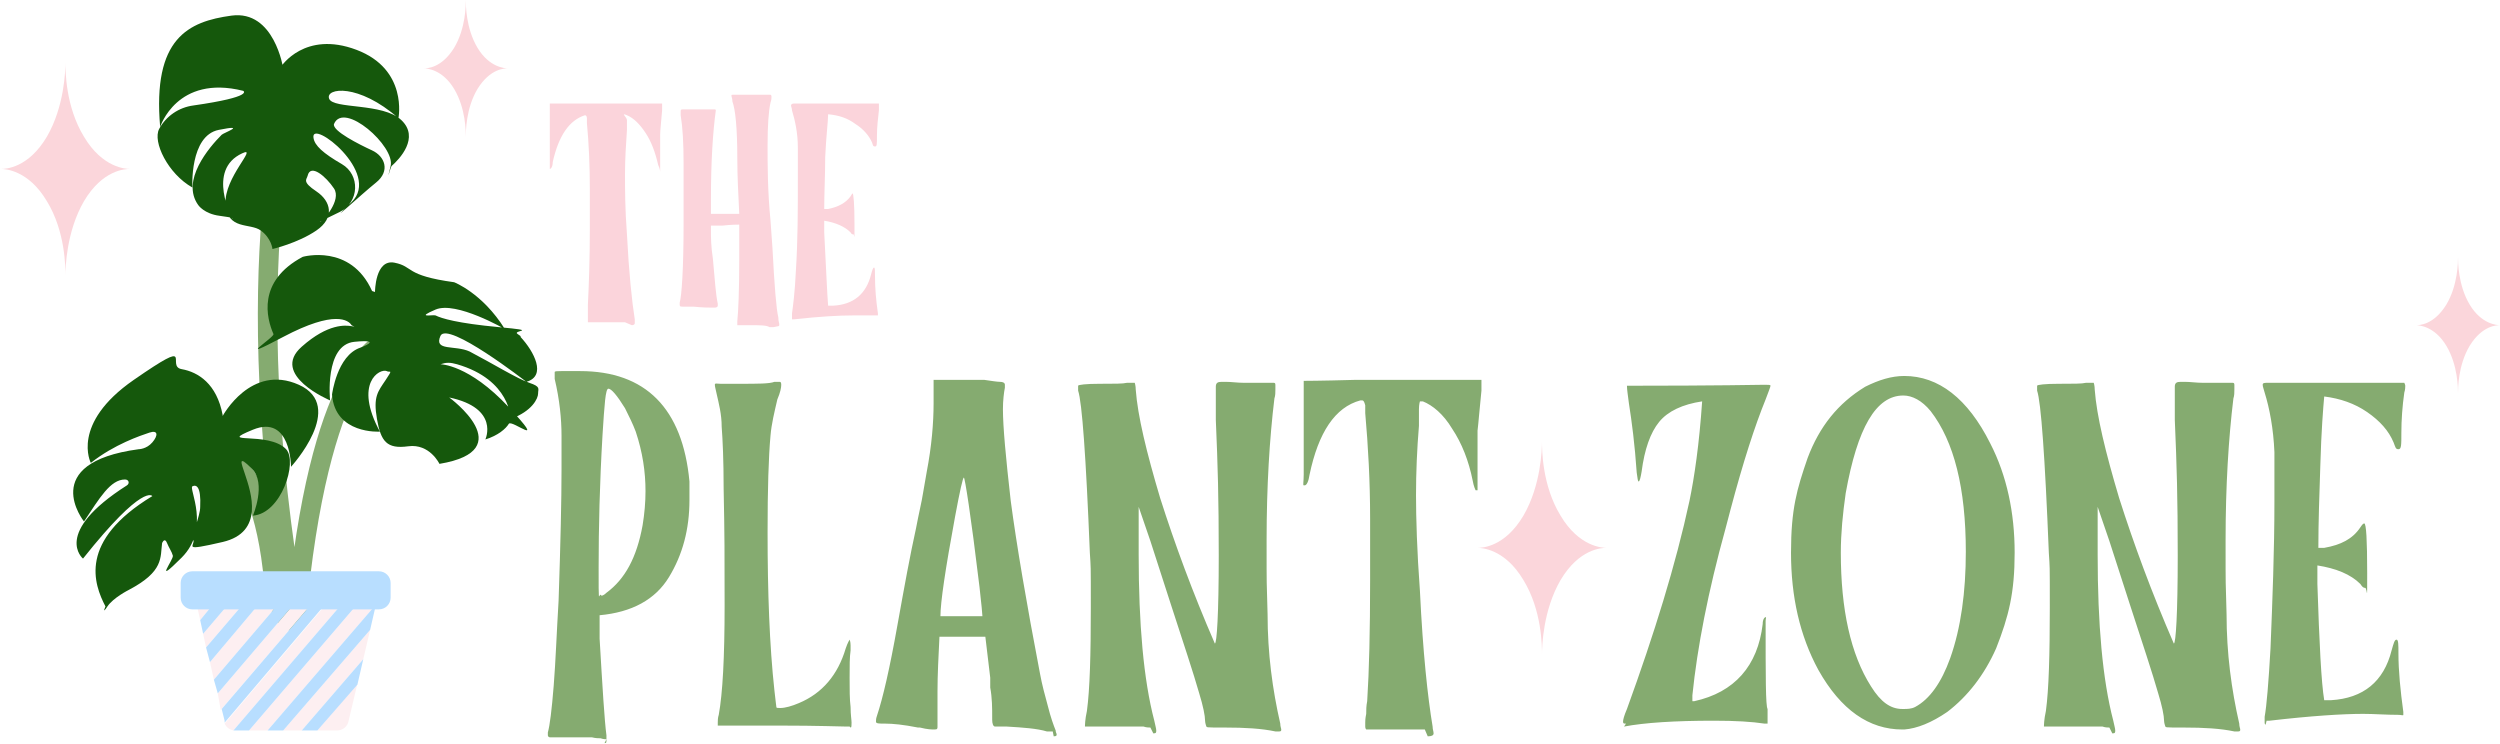
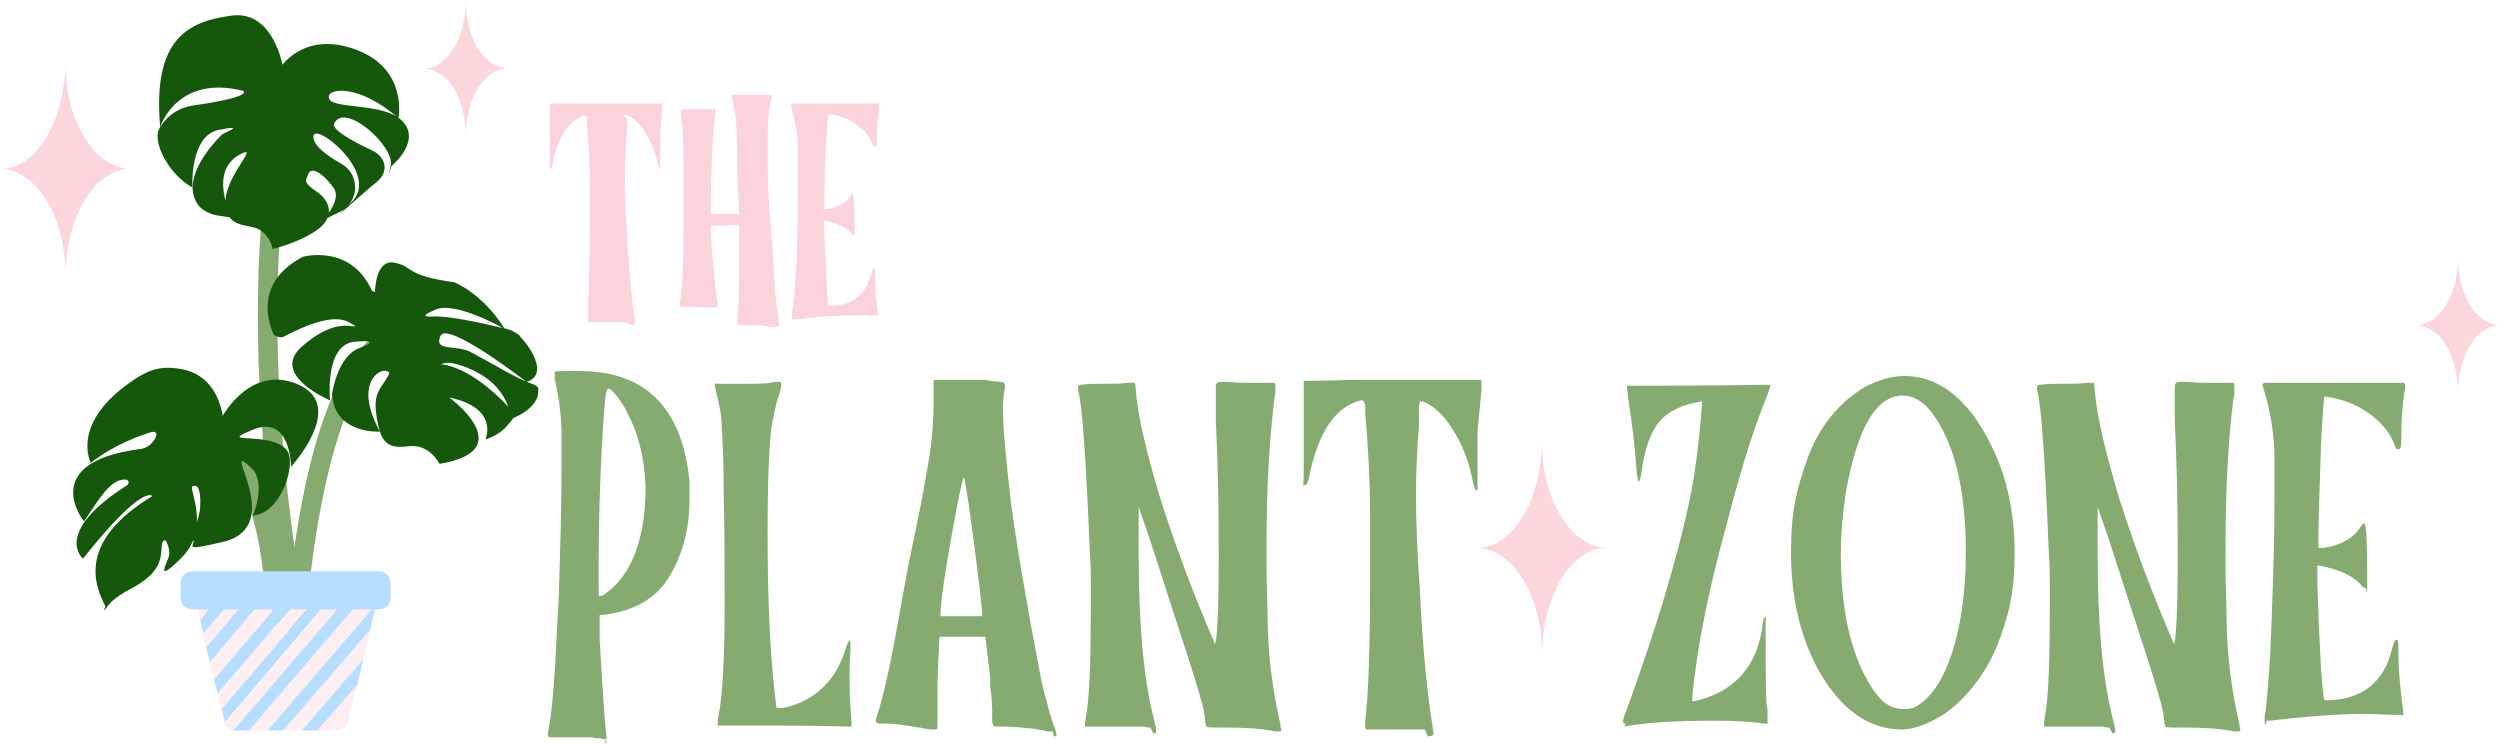
- <svg xmlns="http://www.w3.org/2000/svg" width="256" height="76.1" viewBox="0 0 256 76.1">
-   <path fill="#fbd4db" d="M64 33h-3.8v-1.8c.1-2 .2-4.6.2-7.8v-4c0-2.4-.1-4.7-.3-6.8v-.5c0-.2-.1-.3-.2-.3-1.6.5-2.7 2.1-3.3 4.8 0 .5-.2.7-.3.7v-6.7h11.5v.7c-.1 1.2-.2 2.1-.2 2.5v3.8s0-.3-.2-.7c-.3-1.3-.7-2.4-1.3-3.3s-1.2-1.5-1.9-1.8 0 .2 0 .5v1c-.1 1.5-.2 3-.2 4.5s0 3.6.2 6.2c.2 3.9.5 6.8.8 8.7v.4c0 .1-.1.2-.3.2zm15.2.5h-.4c-.3-.2-1-.2-2-.2h-1.3v-.4c.1-1 .2-3.1.2-6.3V23c-.2 0-.8 0-1.7.1h-1.2v.5c0 .7 0 1.6.2 2.9.2 2.2.3 3.7.5 4.6v.2c0 .1-.1.2-.3.2h-.3c-.3 0-.9 0-1.9-.1h-1.1c-.2 0-.3 0-.3-.2V31c.2-.7.4-3.4.4-8.2v-6c0-2.2-.1-3.8-.3-5v-.4c0-.1 0-.2.2-.2h3.3s.1 0 .1.1c-.3 2.2-.5 5.2-.5 9.1v1.5h2.9c-.1-2-.2-3.9-.2-5.7 0-3.1-.2-5-.5-5.8 0-.3-.1-.5-.1-.6s0-.1.3-.1h3.6c.1 0 .2 0 .2.2s0 .3-.1.6c-.2.9-.3 2.4-.3 4.4s0 4.6.3 7.7l.2 2.8c.2 3.9.4 6.3.6 7.1 0 .4.1.6.1.7 0 .1 0 .2-.1.2zm1.9-.8v-.6c.1-.7.3-2.2.4-4.4.2-3.1.2-6.3.2-9.4v-3.2c0-1.5-.3-2.8-.6-3.8 0-.2-.1-.4-.1-.5s.1-.2.3-.2H90v.7c-.1.9-.2 1.7-.2 2.6s0 1.1-.2 1.1-.2-.1-.3-.4c-.3-.7-.9-1.4-1.7-1.9-.8-.6-1.7-.9-2.8-1 0 .7-.2 2.2-.3 4.4 0 1.9-.1 3.7-.1 5.3h.4c1-.2 1.8-.6 2.3-1.3.1-.2.2-.3.2-.3.1 0 .2 1.1.2 3.2s0 1-.1 1-.2 0-.3-.2c-.6-.6-1.5-1-2.7-1.2v1.2c.2 3.8.3 6.3.4 7.5h.5c2.1-.1 3.4-1.2 3.9-3.2.1-.4.2-.7.3-.7s.1.3.1.9c0 1.2.1 2.4.3 3.8v.2h-2.6c-1.3 0-3.3.1-6 .4h-.2z" />
-   <path fill="#85ab70" d="M62.1 75.7c-.1 0-.3 0-.6-.1-.2 0-.5 0-.9-.1h-4.3c-.1 0-.2-.1-.2-.2V75c.2-.7.4-2.3.6-4.8s.3-5.4.5-8.7c.2-5.9.3-10.3.3-13.4v-3.5c0-1.7-.2-3.7-.7-5.8v-.7c0-.1.3-.1.7-.1h1.9c6.7 0 10.5 3.8 11.2 11.3v1.9c0 3-.7 5.6-2.1 7.9-1.4 2.3-3.8 3.6-7.1 3.9v2.4c.3 5.1.5 8.4.7 9.9v.5c0 .2 0 .3-.2.3zM61.6 61s.2 0 .5-.3c1.9-1.4 3.1-3.6 3.7-6.9.2-1.2.3-2.4.3-3.5 0-2-.3-4-1-6.1-.3-.8-.7-1.6-1.1-2.4-.8-1.3-1.4-2-1.7-2s-.4 1.6-.6 4.7c-.3 5.1-.4 9.6-.4 13.6s0 2.8.2 2.8zM87 74.4h-.3c-.6 0-2.9-.1-6.9-.1h-6.3V74c0-.2 0-.5.1-.8.4-2.2.6-5.9.6-11.2s0-7.1-.1-12c0-2.9-.1-5-.2-6.3 0-1.3-.3-2.4-.5-3.3-.1-.5-.2-.8-.2-1s.2-.1.6-.1h1.9c1.9 0 3.1 0 3.6-.2h.5c.1 0 .2 0 .2.3s-.1.8-.4 1.5c-.3 1.3-.6 2.5-.7 3.7-.2 2.2-.3 5.5-.3 9.9 0 6.2.2 11.6.7 16.2.1 1 .2 1.6.2 1.7s.1.1.4.1c.5 0 1.2-.2 1.9-.5 2.4-1 4-2.9 4.8-5.6.2-.6.4-.9.4-.9s.1.2.1.6v.5c-.1.7-.1 1.6-.1 2.8s0 2.2.1 3c0 .8.1 1.3.1 1.6s0 .5-.1.5zm20.8.5h-.6c-1-.3-2.4-.4-4.1-.5h-1.2c-.2 0-.3-.3-.3-.7v-.2c0-1 0-2-.2-3.1v-1l-.5-4.2h-4.7c-.1 2-.2 3.9-.2 5.6v3.6c0 .2 0 .3-.3.3s-.7 0-1.5-.2H94c-1.5-.3-2.6-.4-3.3-.4s-1 0-1-.2 0-.3.1-.6c.6-1.8 1.3-4.8 2.1-9.3.7-3.9 1.3-7.2 1.9-9.9.3-1.6.6-2.8.7-3.5l.4-2.3c.5-2.6.7-5 .7-7v-2.4h5.2c.7.1 1.3.2 1.6.2.3 0 .5.1.5.3v.3c-.1.5-.2 1.3-.2 2.2 0 1.8.3 5 .8 9.4.6 4.5 1.6 10.4 3 17.7.2 1.1.5 2.2.8 3.3.3 1.2.6 2 .8 2.5 0 .2.1.3.1.4 0 .1 0 .2-.3.2zm-9.4-11.8h2.2c0-.2-.1-1.2-.3-3-.9-7.5-1.5-11.2-1.6-11.2s-.4 1.3-.9 4c-1 5.4-1.5 8.8-1.5 10.2h2.1zm19.4 11.4c-.2 0-.4 0-.7-.1h-6c0-.1 0-.7.2-1.6.3-2.2.4-5.8.4-10.6s0-3.9-.1-5.6c-.4-9.9-.8-15.4-1.2-16.6v-.5c0-.1.8-.2 2.2-.2 1.5 0 2.4 0 2.8-.1h.8s.1.3.1.7c.2 2.7 1.1 6.4 2.5 11.1 1.5 4.7 3.3 9.6 5.6 14.9.2 0 .4-3 .4-9s-.1-9.2-.3-13.9v-3.4c0-.4.2-.5.6-.5h.4c.6 0 1.2.1 1.9.1h3c.1 0 .2 0 .2.2v.5c0 .3 0 .6-.1.9-.5 4.1-.8 9-.8 14.5s0 3.6.1 7.6c0 4 .5 7.7 1.3 11.2 0 .3.1.5.1.6s0 .2-.2.2h-.4c-1.4-.3-3.1-.4-5.2-.4s-1.8 0-1.9-.2c0 0-.1-.3-.1-.5 0-.5-.2-1.5-.6-2.8-.6-2.1-1.6-5.1-2.9-9.1l-2.1-6.5-1.2-3.5v4.9c0 7.1.5 12.8 1.6 17 .1.5.2.8.2 1s0 .3-.3.3zm28.1.2h-6s-.1-.1-.1-.3V74c0-.2 0-.4.1-.9 0-.4 0-.8.1-1.3.2-3.1.3-7.2.3-12.4v-6.3c0-3.8-.2-7.4-.5-10.8v-.8c-.1-.4-.2-.5-.3-.5h-.2c-2.6.7-4.3 3.3-5.2 7.6-.1.7-.3 1.1-.5 1.1h-.1c-.1 0 0-.4 0-1.1V39s1.7 0 5.2-.1h13V40c-.2 1.9-.3 3.3-.4 4.1v6.1h-.2s-.2-.4-.3-1c-.4-2-1.1-3.8-2.1-5.3-.9-1.5-2-2.4-3-2.8h-.3s-.1.3-.1.8v1.7c-.2 2.4-.3 4.8-.3 7.1s.1 5.8.4 9.8c.3 6.3.8 10.9 1.3 13.9 0 .3.1.5.1.7s-.2.3-.6.3zm20.6-.6c-.2 0-.3 0-.3-.2s.1-.6.4-1.3c2.8-7.7 5-14.8 6.4-21.3.5-2.4 1-5.8 1.3-10.2-2 .3-3.5 1-4.4 2.1-.9 1.1-1.5 2.8-1.8 5.1-.1.6-.2 1-.3 1s-.1-.3-.2-.9c-.2-2.9-.5-5.2-.8-7.1-.1-.8-.2-1.4-.2-1.8 9.2 0 13.9-.1 14.1-.1.4 0 .6 0 .6.1s-.2.6-.5 1.4c-1.1 2.7-2.3 6.4-3.6 11.3l-.5 1.9c-1.8 6.5-2.9 12.2-3.4 17.1v.6h.2c4.1-.9 6.5-3.6 7-7.9 0-.5.2-.7.3-.7s0 .1 0 .4c0 5.7 0 8.7.2 9v1.5h-.3c-1.3-.2-3-.3-5.2-.3-4 0-7.1.2-9.2.6zm28.4.6h-.1c-3.4 0-6.3-2-8.6-6.1-1.9-3.5-2.8-7.5-2.8-12s.6-6.5 1.7-9.7c1.2-3.2 3.1-5.6 5.9-7.3 1.4-.7 2.7-1.1 4-1.1 3.5 0 6.5 2.3 8.8 6.9 1.7 3.3 2.5 7.1 2.5 11.2s-.6 6.5-1.9 9.8c-1.2 2.7-2.9 4.9-5 6.5-1.6 1.1-3.1 1.7-4.4 1.8zm0-2.1c.4 0 .8 0 1.2-.2 1.5-.8 2.7-2.5 3.6-5 1.1-3.1 1.6-6.8 1.6-10.9 0-6.5-1.2-11.3-3.6-14.4-.9-1.1-1.9-1.6-2.8-1.6-2.8 0-4.7 3.3-5.9 10-.3 2.1-.5 4.1-.5 6.1 0 5.8 1 10.4 3.1 13.7 1 1.6 2 2.3 3.2 2.3zm21.1 1.9c-.2 0-.4 0-.7-.1h-6c0-.1 0-.7.2-1.6.3-2.2.4-5.8.4-10.6s0-3.9-.1-5.6c-.4-9.9-.8-15.4-1.2-16.6v-.5c0-.1.8-.2 2.2-.2 1.5 0 2.4 0 2.8-.1h.8s.1.3.1.7c.2 2.7 1.1 6.4 2.5 11.1 1.5 4.7 3.3 9.6 5.6 14.9.2 0 .4-3 .4-9s-.1-9.2-.3-13.9v-3.4c0-.4.2-.5.6-.5h.4c.6 0 1.2.1 1.9.1h3c.1 0 .2 0 .2.2v.5c0 .3 0 .6-.1.9-.5 4.1-.8 9-.8 14.5s0 3.6.1 7.6c0 4 .5 7.7 1.3 11.2 0 .3.1.5.1.6s0 .2-.2.2h-.4c-1.4-.3-3.1-.4-5.2-.4s-1.8 0-1.9-.2c0 0-.1-.3-.1-.5 0-.5-.2-1.5-.6-2.8-.6-2.1-1.6-5.1-2.9-9.1l-2.1-6.5-1.2-3.5v4.9c0 7.1.5 12.8 1.6 17 .1.5.2.8.2 1s0 .3-.3.3zm16-.3s-.1 0-.1-.2v-.6c.2-1.1.4-3.5.6-7 .2-5 .4-10 .4-15v-5.1c-.1-2.4-.5-4.5-1-6.1-.1-.4-.2-.6-.2-.8s.2-.2.5-.2h14s.1.2.1.3 0 .4-.1.7c-.2 1.4-.3 2.8-.3 4.1s0 1.7-.3 1.7-.3-.2-.5-.7c-.5-1.2-1.4-2.2-2.7-3.1-1.3-.9-2.8-1.4-4.4-1.6-.1 1.1-.3 3.5-.4 7.1-.1 3-.2 5.8-.2 8.4h.6c1.7-.3 2.9-.9 3.7-2.1.2-.3.3-.4.4-.4.2 0 .3 1.7.3 5.1s0 1.5-.2 1.5-.3-.1-.5-.4c-1-1-2.5-1.6-4.4-1.9v1.9c.2 6.1.4 10.1.7 11.9h.7c3.3-.2 5.4-1.9 6.2-5.1.2-.7.3-1.1.5-1.1s.2.5.2 1.4c0 1.8.2 3.8.5 6v.3c0 .1-.2 0-.5 0-1.3 0-2.5-.1-3.6-.1-2.1 0-5.3.2-9.6.7h-.3z" />
-   <path fill="#fbd6db" d="M52 7c-.3 0-1.8 0-3.1 2.1-1.2 2-1.2 4.4-1.2 4.9 0-.5 0-2.9-1.2-4.9-1.2-2-2.8-2.1-3.1-2.1.3 0 1.8 0 3.1-2.1 1.2-2 1.2-4.4 1.2-4.9 0 .5 0 2.9 1.2 4.9C50.1 6.9 51.7 7 52 7zm204 26.3c-.3 0-1.8 0-3.1 2.1-1.2 2-1.2 4.4-1.2 4.9 0-.5 0-2.9-1.2-4.9-1.2-2-2.8-2.1-3.1-2.1.3 0 1.8 0 3.1-2.1 1.2-2 1.2-4.4 1.2-4.9 0 .5 0 2.9 1.2 4.9 1.2 2 2.8 2.1 3.1 2.1zm-91.5 22.8c-.5 0-2.8.1-4.7 3.3-1.8 3.1-1.9 6.8-1.9 7.6 0-.8 0-4.5-1.9-7.6-1.9-3.2-4.3-3.3-4.7-3.3.5 0 2.8-.1 4.7-3.3 1.8-3.1 1.9-6.8 1.9-7.6 0 .8 0 4.5 1.9 7.6 1.9 3.2 4.3 3.3 4.7 3.3zM13.3 17.3c-.5 0-2.8.1-4.7 3.3-1.8 3.1-1.9 6.8-1.9 7.6 0-.8 0-4.5-1.9-7.6C2.9 17.4.5 17.3.1 17.3c.5 0 2.8-.1 4.7-3.3 1.8-3.1 1.9-6.8 1.9-7.6 0 .8 0 4.5 1.9 7.6 1.9 3.2 4.3 3.3 4.7 3.3z" />
-   <path fill="none" stroke="#85ab70" stroke-miterlimit="10" stroke-width="2" d="M23.9 48.1c1-.8 3.2 3.2 4 10.1s2.4 5.2 2.4 5.2c-6.4-36.6-.2-55.1-.2-55.1m9.1 26.8s-6.6 2.4-8.9 28.4" />
-   <path fill="#fdeff1" d="M34.3 60.8L23 74.1c.2.4.5.6.9.7l12-14h-1.5zm4.4 0h-1.2l-12 14h1.9l11.1-12.9.2-1.1zm-14.4 0l-3.5 4.1.3 1.4 4.7-5.5h-1.5zm3.1 0l-5.9 7 .4 1.8 7.5-8.8h-2zm3.6 0L22.3 71l.3 1.7 10.2-11.9H31zm1.5 14h2c.6 0 1.1-.4 1.2-1l.9-3.8-4.1 4.8zm-12.6-14l.6 2.7 2.2-2.7h-2.8zm18 3.7L29 74.8h1.9l6.3-7.3.7-3z" />
-   <path fill="#b8deff" d="M22.7 60.8l-2.2 2.7.3 1.4 3.5-4.1h-1.6zm3.1 0l-4.7 5.5.4 1.5 5.9-7h-1.6zm3.6 0l-7.5 8.8.4 1.4L31 60.8h-1.6zm3.4 0L22.7 72.6l.3 1.2v.2l11.3-13.3h-1.6zm3.1 0l-12 14h1.6l12-14h-1.6zm2.6 1.1L27.4 74.8H29l8.9-10.3.6-2.6zm-1.3 5.6l-6.3 7.3h1.6l4.1-4.7.6-2.6z" />
-   <path fill="#15580c" d="M22.8 42.6s2.9-5.4 7.8-3.2-.8 8.4-.8 8.4 0-5.4-3.9-3.8 1.6.1 3.4 2c1.2 1.3-.5 6.6-3.4 6.8 0 0 1.4-3.3-.1-4.8s-1.1-.6-.7.6c.6 1.8 2 5.9-2.3 6.9s-2.8.4-3-.2.7-2.4.7-3.4c.1-2.1-.4-2.3-.8-2.1s1.9 4.3-1.1 7.3-.8.2-.9-.2-.4-.8-.6-1.3-.4-.2-.5 0c-.2 1.5.2 2.9-3.4 4.8 0 0-1.6.8-2.2 1.7s-.2 0-.2 0c-1.2-2.3-2.8-6.7 4.8-11.3 0 0-.9-1.4-7.1 6.4 0 0-3.2-2.6 4.5-7.5.3-.2.2-.6-.2-.6-1.5 0-2.6 1.9-4.2 4.3 0 0-4.8-6 5.6-7.4 0 0 .8 0 1.4-.7s.6-1.3-.3-1-3.6 1.2-6 3.1c0 0-2.1-4 4.4-8.5s3.2-1.4 4.9-1.1 3.6 1.5 4.2 4.7z" />
-   <path fill="#15580c" d="M38.4 29.9s0-3.4 2-3 1 1.3 6.1 2c0 0 2.9 1.1 5.2 4.8 0 0-5-2.9-7.1-2s-.3.5 0 .6c.6.3 2.2.8 6.5 1.2s1.3.3 1.9.7.2.2.3.3c1.4 1.5 2.7 4 .6 4.6 0 0-8.1-6.3-8.8-4.7s1.5.9 3 1.6c2.3 1.2 4.9 2.8 6.1 3.2s.9.6.9 1.1-.6 1.8-2.8 2.6c0 0 0-4-5.5-5.6-.7-.2-1.1-.2-1.7 0 0 0 2.9 0 7 4.4s.3 1.2 0 1.7-1.1 1.2-2.4 1.6c0 0 1.5-3.2-3.7-4.3 0 0 7.4 5.4-1 6.8 0 0-1-2.1-3.2-1.8s-2.8-.5-3.2-2.8.1-2.8.9-4 .4-.7.1-.9c-.7-.3-3.4 1.2-.7 6.2 0 0-4.6.3-4.9-3.8 0 0 .5-4 2.9-4.8 0 0 2.5-.9-.6-.6-3.1.3-2.5 6-2.5 6s-6.2-2.6-2.9-5.5c2.7-2.4 4.5-2.2 5.1-2.1s.1 0 0-.1c-.3-.5-1.7-1.6-7 1.2s-.8 0-1-.3c-.7-1.6-1.7-5.4 3-7.9 0 0 4.9-1.4 7.1 3.5zM29 7s-.9-6-5.3-5.4-8.1 2.3-7.3 11.4c0 0 1.7-5.4 8.5-3.7 0 0 1.2.6-5.1 1.5-1.5.2-2.8 1.1-3.5 2.4s.9 4.6 3.4 6c0 0-.3-5.3 2.7-5.9s.5.3.3.5c-1.3 1.3-4.2 4.7-2.4 7.2 0 0 .6.9 2.2 1.1s1.3.3 1.3.3-2.7-5 1-6.7c1.7-.8-1.9 2.5-1.7 5.2s2.5 1.9 3.6 2.7 1.2 1.9 1.2 1.9 2.6-.6 4.5-1.9 1.5-3 0-4-1-1.2-.9-1.6c.3-1.3 1.9.1 2.7 1.3s-1.1 3.3-1.4 3.4.8-.4 2-1c2-1 2.1-3.8.2-4.9s-2.8-1.9-2.9-2.7c-.3-2 7 3.6 3.9 6.6s1-.8 2.5-2 .9-2.7-.4-3.3-4.1-2-3.9-2.7c1-2.4 6.3 2.3 5.8 4.3s0 .1.1 0c.8-.7 2.9-2.9 1-4.7s-7-1.1-7.4-2.2 3-1.6 7.1 2c0 0 1-5-4.3-7s-7.7 1.7-7.7 1.7z" />
-   <rect width="21.5" height="3.9" x="18.5" y="58.5" fill="#b8deff" rx="1.2" ry="1.2" />
+ <svg xmlns="http://www.w3.org/2000/svg" enable-background="new 0 0 256 76.1" viewBox="0 0 256 76.1">
+   <path d="m64 33h-3.8v-1.8c.1-2 .2-4.6.2-7.8v-4c0-2.4-.1-4.7-.3-6.8v-.5c0-.2-.1-.3-.2-.3-1.6.5-2.7 2.1-3.3 4.8 0 .5-.2.7-.3.7v-6.7h11.5v.7c-.1 1.2-.2 2.1-.2 2.5v3.8s0-.3-.2-.7c-.3-1.3-.7-2.4-1.3-3.3s-1.2-1.5-1.9-1.8 0 .2 0 .5v1c-.1 1.5-.2 3-.2 4.5s0 3.6.2 6.2c.2 3.9.5 6.8.8 8.7v.4c0 .1-.1.2-.3.2zm15.2.5h-.4c-.3-.2-1-.2-2-.2h-1.3v-.4c.1-1 .2-3.1.2-6.3v-3.6c-.2 0-.8 0-1.7.1h-1.2v.5c0 .7 0 1.6.2 2.9.2 2.2.3 3.7.5 4.6v.2c0 .1-.1.2-.3.2h-.3c-.3 0-.9 0-1.9-.1h-1.1c-.2 0-.3 0-.3-.2v-.2c.2-.7.4-3.4.4-8.2v-6c0-2.2-.1-3.8-.3-5v-.4c0-.1 0-.2.2-.2h3.3s.1 0 .1.1c-.3 2.2-.5 5.2-.5 9.1v1.5h2.9c-.1-2-.2-3.9-.2-5.7 0-3.1-.2-5-.5-5.8 0-.3-.1-.5-.1-.6s0-.1.3-.1h3.6c.1 0 .2 0 .2.2s0 .3-.1.6c-.2.9-.3 2.4-.3 4.4s0 4.6.3 7.7l.2 2.8c.2 3.9.4 6.3.6 7.1 0 .4.1.6.1.7s0 .2-.1.2zm1.9-.8v-.6c.1-.7.3-2.2.4-4.4.2-3.1.2-6.3.2-9.4v-3.2c0-1.5-.3-2.8-.6-3.8 0-.2-.1-.4-.1-.5s.1-.2.3-.2h8.7v.7c-.1.9-.2 1.7-.2 2.6s0 1.1-.2 1.1-.2-.1-.3-.4c-.3-.7-.9-1.4-1.7-1.9-.8-.6-1.7-.9-2.8-1 0 .7-.2 2.2-.3 4.4 0 1.9-.1 3.7-.1 5.3h.4c1-.2 1.8-.6 2.3-1.3.1-.2.2-.3.2-.3.1 0 .2 1.1.2 3.2s0 1-.1 1-.2 0-.3-.2c-.6-.6-1.5-1-2.7-1.2v1.2c.2 3.8.3 6.3.4 7.5h.5c2.1-.1 3.4-1.2 3.9-3.2.1-.4.2-.7.3-.7s.1.3.1.9c0 1.2.1 2.4.3 3.8v.2h-2.6c-1.3 0-3.3.1-6 .4z" fill="#fbd4db" />
+   <path d="m62.1 75.7c-.1 0-.3 0-.6-.1-.2 0-.5 0-.9-.1h-4.3c-.1 0-.2-.1-.2-.2v-.3c.2-.7.4-2.3.6-4.8s.3-5.4.5-8.7c.2-5.9.3-10.3.3-13.4v-3.5c0-1.7-.2-3.7-.7-5.8v-.7c0-.1.3-.1.7-.1h1.9c6.7 0 10.5 3.8 11.2 11.3v1.9c0 3-.7 5.6-2.1 7.9s-3.8 3.6-7.1 3.9v2.4c.3 5.1.5 8.4.7 9.9v.5c0 .2 0 .3-.2.3zm-.5-14.7s.2 0 .5-.3c1.9-1.4 3.1-3.6 3.7-6.9.2-1.2.3-2.4.3-3.5 0-2-.3-4-1-6.1-.3-.8-.7-1.6-1.1-2.4-.8-1.3-1.4-2-1.7-2s-.4 1.6-.6 4.7c-.3 5.1-.4 9.6-.4 13.6s0 2.8.3 2.9zm25.4 13.4h-.3c-.6 0-2.9-.1-6.9-.1h-6.3v-.3c0-.2 0-.5.1-.8.4-2.2.6-5.9.6-11.2s0-7.1-.1-12c0-2.9-.1-5-.2-6.3 0-1.3-.3-2.4-.5-3.3-.1-.5-.2-.8-.2-1s.2-.1.6-.1h1.9c1.9 0 3.1 0 3.6-.2h.5c.1 0 .2 0 .2.3s-.1.8-.4 1.5c-.3 1.3-.6 2.5-.7 3.7-.2 2.2-.3 5.5-.3 9.9 0 6.2.2 11.6.7 16.2.1 1 .2 1.6.2 1.7s.1.1.4.1c.5 0 1.2-.2 1.9-.5 2.4-1 4-2.9 4.8-5.6.2-.6.4-.9.4-.9s.1.2.1.6v.5c-.1.7-.1 1.6-.1 2.8s0 2.2.1 3c0 .8.1 1.3.1 1.6s0 .5-.2.4zm20.8.5h-.6c-1-.3-2.4-.4-4.1-.5h-1.2c-.2 0-.3-.3-.3-.7v-.2c0-1 0-2-.2-3.1v-1l-.5-4.2h-4.7c-.1 2-.2 3.9-.2 5.6v3.6c0 .2 0 .3-.3.3s-.7 0-1.5-.2h-.2c-1.5-.3-2.6-.4-3.3-.4s-1 0-1-.2 0-.3.1-.6c.6-1.8 1.3-4.8 2.1-9.3.7-3.9 1.3-7.2 1.9-9.9.3-1.6.6-2.8.7-3.5l.4-2.3c.5-2.6.7-5 .7-7v-2.4h5.2c.7.1 1.3.2 1.6.2s.5.1.5.3v.3c-.1.5-.2 1.3-.2 2.2 0 1.8.3 5 .8 9.4.6 4.5 1.6 10.4 3 17.7.2 1.1.5 2.2.8 3.3.3 1.2.6 2 .8 2.5 0 .2.1.3.1.4s0 .2-.3.2zm-9.4-11.8h2.2c0-.2-.1-1.2-.3-3-.9-7.5-1.5-11.2-1.6-11.2s-.4 1.3-.9 4c-1 5.4-1.5 8.8-1.5 10.2zm19.4 11.4c-.2 0-.4 0-.7-.1h-6c0-.1 0-.7.2-1.6.3-2.2.4-5.8.4-10.6s0-3.9-.1-5.6c-.4-9.9-.8-15.4-1.2-16.6v-.5c0-.1.8-.2 2.2-.2 1.5 0 2.4 0 2.8-.1h.8s.1.3.1.7c.2 2.7 1.1 6.4 2.5 11.1 1.5 4.7 3.3 9.6 5.6 14.9.2 0 .4-3 .4-9s-.1-9.2-.3-13.9v-3.4c0-.4.2-.5.6-.5h.4c.6 0 1.2.1 1.9.1h3c.1 0 .2 0 .2.2v.5c0 .3 0 .6-.1.9-.5 4.1-.8 9-.8 14.5s0 3.6.1 7.6c0 4 .5 7.7 1.3 11.2 0 .3.1.5.1.6s0 .2-.2.2h-.4c-1.4-.3-3.1-.4-5.2-.4s-1.8 0-1.9-.2c0 0-.1-.3-.1-.5 0-.5-.2-1.5-.6-2.8-.6-2.1-1.6-5.1-2.9-9.1l-2.1-6.5-1.2-3.5v4.9c0 7.1.5 12.8 1.6 17 .1.5.2.8.2 1s0 .3-.3.3zm28.1.2h-6s-.1-.1-.1-.3v-.4c0-.2 0-.4.1-.9 0-.4 0-.8.1-1.3.2-3.1.3-7.2.3-12.4v-6.3c0-3.8-.2-7.4-.5-10.8v-.8c-.1-.4-.2-.5-.3-.5h-.2c-2.6.7-4.3 3.3-5.2 7.6-.1.7-.3 1.1-.5 1.1h-.1c-.1 0 0-.4 0-1.1v-9.6s1.7 0 5.2-.1h13v1.1c-.2 1.9-.3 3.3-.4 4.1v6.1h-.2s-.2-.4-.3-1c-.4-2-1.1-3.8-2.1-5.3-.9-1.5-2-2.4-3-2.8h-.3s-.1.3-.1.8v1.7c-.2 2.4-.3 4.8-.3 7.1s.1 5.8.4 9.8c.3 6.3.8 10.9 1.3 13.9 0 .3.1.5.1.7s-.2.3-.6.3zm20.6-.6c-.2 0-.3 0-.3-.2s.1-.6.4-1.3c2.8-7.7 5-14.8 6.4-21.3.5-2.4 1-5.8 1.3-10.2-2 .3-3.5 1-4.4 2.1s-1.5 2.8-1.8 5.1c-.1.6-.2 1-.3 1s-.1-.3-.2-.9c-.2-2.9-.5-5.2-.8-7.1-.1-.8-.2-1.4-.2-1.8 9.2 0 13.9-.1 14.1-.1.4 0 .6 0 .6.1s-.2.6-.5 1.4c-1.1 2.7-2.3 6.4-3.6 11.3l-.5 1.9c-1.8 6.5-2.9 12.2-3.4 17.1v.6h.2c4.1-.9 6.5-3.6 7-7.9 0-.5.2-.7.3-.7s0 .1 0 .4c0 5.7 0 8.7.2 9v1.5h-.3c-1.3-.2-3-.3-5.2-.3-4 0-7.1.2-9.2.6zm28.4.6h-.1c-3.4 0-6.3-2-8.6-6.1-1.9-3.5-2.8-7.5-2.8-12s.6-6.5 1.7-9.7c1.2-3.2 3.1-5.6 5.9-7.3 1.4-.7 2.7-1.1 4-1.1 3.5 0 6.5 2.3 8.8 6.9 1.7 3.3 2.5 7.1 2.5 11.2s-.6 6.5-1.9 9.8c-1.2 2.7-2.9 4.9-5 6.5-1.6 1.1-3.1 1.7-4.5 1.8zm0-2.1c.4 0 .8 0 1.2-.2 1.5-.8 2.7-2.5 3.6-5 1.1-3.1 1.6-6.8 1.6-10.9 0-6.5-1.2-11.3-3.6-14.4-.9-1.1-1.9-1.6-2.8-1.6-2.8 0-4.7 3.3-5.9 10-.3 2.1-.5 4.1-.5 6.1 0 5.8 1 10.4 3.1 13.7 1 1.6 2 2.3 3.3 2.3zm21.1 1.9c-.2 0-.4 0-.7-.1h-6c0-.1 0-.7.2-1.6.3-2.2.4-5.8.4-10.6s0-3.9-.1-5.6c-.4-9.9-.8-15.4-1.2-16.6v-.5c0-.1.8-.2 2.2-.2 1.5 0 2.4 0 2.8-.1h.8s.1.3.1.7c.2 2.7 1.1 6.4 2.5 11.1 1.5 4.7 3.3 9.6 5.6 14.9.2 0 .4-3 .4-9s-.1-9.2-.3-13.9v-3.4c0-.4.2-.5.6-.5h.4c.6 0 1.2.1 1.9.1h3c.1 0 .2 0 .2.2v.5c0 .3 0 .6-.1.9-.5 4.1-.8 9-.8 14.5s0 3.6.1 7.6c0 4 .5 7.7 1.3 11.2 0 .3.1.5.1.6s0 .2-.2.2h-.4c-1.4-.3-3.1-.4-5.2-.4s-1.8 0-1.9-.2c0 0-.1-.3-.1-.5 0-.5-.2-1.5-.6-2.8-.6-2.1-1.6-5.1-2.9-9.1l-2.1-6.5-1.2-3.5v4.9c0 7.1.5 12.8 1.6 17 .1.5.2.8.2 1s0 .3-.3.3zm16-.3s-.1 0-.1-.2v-.6c.2-1.1.4-3.5.6-7 .2-5 .4-10 .4-15v-5.1c-.1-2.4-.5-4.5-1-6.1-.1-.4-.2-.6-.2-.8s.2-.2.5-.2h14s.1.2.1.3 0 .4-.1.7c-.2 1.4-.3 2.8-.3 4.1s0 1.7-.3 1.7-.3-.2-.5-.7c-.5-1.2-1.4-2.2-2.7-3.1s-2.8-1.4-4.4-1.6c-.1 1.1-.3 3.5-.4 7.1-.1 3-.2 5.8-.2 8.4h.6c1.7-.3 2.9-.9 3.7-2.1.2-.3.3-.4.4-.4.2 0 .3 1.7.3 5.1s0 1.5-.2 1.5-.3-.1-.5-.4c-1-1-2.5-1.6-4.4-1.9v1.9c.2 6.1.4 10.1.7 11.9h.7c3.3-.2 5.4-1.9 6.2-5.1.2-.7.3-1.1.5-1.1s.2.5.2 1.4c0 1.8.2 3.8.5 6v.3c0 .1-.2 0-.5 0-1.3 0-2.5-.1-3.6-.1-2.1 0-5.3.2-9.6.7h-.3z" fill="#85ab70" />
+   <path d="m52 7c-.3 0-1.8 0-3.1 2.1-1.2 2-1.2 4.4-1.2 4.9 0-.5 0-2.9-1.2-4.9s-2.8-2.1-3.1-2.1c.3 0 1.8 0 3.1-2.1 1.2-2 1.2-4.4 1.2-4.9 0 .5 0 2.9 1.2 4.9s2.8 2.1 3.1 2.1zm204 26.3c-.3 0-1.8 0-3.1 2.1-1.2 2-1.2 4.4-1.2 4.9 0-.5 0-2.9-1.2-4.9s-2.8-2.1-3.1-2.1c.3 0 1.8 0 3.1-2.1 1.2-2 1.2-4.4 1.2-4.9 0 .5 0 2.9 1.2 4.9s2.8 2.1 3.1 2.1zm-91.5 22.8c-.5 0-2.8.1-4.7 3.3-1.8 3.1-1.9 6.8-1.9 7.6 0-.8 0-4.5-1.9-7.6-1.9-3.2-4.3-3.3-4.7-3.3.5 0 2.8-.1 4.7-3.3 1.8-3.1 1.9-6.8 1.9-7.6 0 .8 0 4.5 1.9 7.6 1.9 3.2 4.3 3.3 4.7 3.3zm-151.2-38.8c-.5 0-2.8.1-4.7 3.3-1.8 3.1-1.9 6.8-1.9 7.6 0-.8 0-4.5-1.9-7.6-1.9-3.2-4.3-3.3-4.7-3.3.5 0 2.8-.1 4.7-3.3 1.8-3.1 1.9-6.8 1.9-7.6 0 .8 0 4.5 1.9 7.6 1.9 3.2 4.3 3.3 4.7 3.3z" fill="#fbd6db" />
+   <path d="m23.9 48.1c1-.8 3.2 3.2 4 10.1s2.4 5.2 2.4 5.2c-6.4-36.6-.2-55.1-.2-55.1m9.1 26.8s-6.6 2.4-8.9 28.4" fill="none" stroke="#85ab70" stroke-miterlimit="10" stroke-width="2" />
+   <path d="m34.3 60.8-11.3 13.3c.2.4.5.6.9.7l12-14h-1.5zm4.4 0h-1.2l-12 14h1.9l11.1-12.9zm-14.4 0-3.5 4.1.3 1.4 4.7-5.5zm3.1 0-5.9 7 .4 1.8 7.5-8.8zm3.6 0-8.7 10.2.3 1.7 10.2-11.9zm1.5 14h2c.6 0 1.1-.4 1.2-1l.9-3.8zm-12.6-14 .6 2.7 2.2-2.7zm18 3.7-8.9 10.3h1.9l6.3-7.3z" fill="#fdeff1" />
+   <path d="m22.7 60.8-2.2 2.7.3 1.4 3.5-4.1zm3.1 0-4.7 5.5.4 1.5 5.9-7zm3.6 0-7.5 8.8.4 1.4 8.7-10.2zm3.4 0-10.1 11.8.3 1.2v.2l11.3-13.3h-1.6zm3.1 0-12 14h1.6l12-14zm2.6 1.1-11.1 12.9h1.6l8.9-10.3zm-1.3 5.6-6.3 7.3h1.6l4.1-4.7z" fill="#b8deff" />
+   <path d="m22.8 42.6s2.9-5.4 7.8-3.2-.8 8.4-.8 8.4 0-5.4-3.9-3.8 1.6.1 3.4 2c1.2 1.3-.5 6.6-3.4 6.8 0 0 1.4-3.3-.1-4.8s-1.1-.6-.7.6c.6 1.8 2 5.9-2.3 6.9s-2.8.4-3-.2.7-2.4.7-3.4c.1-2.1-.4-2.3-.8-2.1s1.9 4.3-1.1 7.3-1.3.2-1.3-.2c.1-.4 0-.8-.2-1.3s-.4-.2-.5 0c-.2 1.5.2 2.9-3.4 4.8 0 0-1.6.8-2.2 1.7s-.2 0-.2 0c-1.2-2.3-2.8-6.7 4.8-11.3 0 0-.9-1.4-7.1 6.4 0 0-3.2-2.6 4.5-7.5.3-.2.2-.6-.2-.6-1.5 0-2.6 1.9-4.2 4.3 0 0-4.8-6 5.6-7.4 0 0 .8 0 1.4-.7s.6-1.3-.3-1-3.6 1.2-6 3.1c0 0-2.2-4.1 4.4-8.5 1.9-1.3 3.2-1.4 4.9-1.1s3.6 1.5 4.2 4.7z" fill="#15580c" />
+   <path d="m38.4 29.9s0-3.4 2-3 1 1.3 6.1 2c0 0 2.9 1.1 5.2 4.8 0 0-5-2.9-7.1-2s-.4.7 0 .7c.6 0 2.3.1 6.5 1.1 1 .2 1.3.3 1.9.7.2.1.2.2.3.3 1.4 1.5 2.7 4 .6 4.6 0 0-8.1-6.3-8.8-4.7s1.5.9 3 1.6c2.3 1.2 4.9 2.8 6.1 3.2s.9.6.9 1.1-.6 1.8-2.8 2.6c0 0 0-4-5.5-5.6-.7-.2-1.1-.2-1.7 0 0 0 2.9 0 7 4.4.9.9.7.8 0 1.7-.4.5-1.1 1.2-2.4 1.6 0 0 1.5-3.2-3.7-4.3 0 0 7.4 5.4-1 6.8 0 0-1-2.1-3.2-1.8s-2.8-.5-3.2-2.8.1-2.8.9-4c.5-.8.4-.8.1-.9-.7-.3-3.4 1.2-.7 6.2 0 0-4.6.3-4.9-3.8 0 0 .5-4 2.9-4.8 0 0 2.5-.9-.6-.6s-2.5 6-2.5 6-6.2-2.6-2.9-5.5c2.7-2.4 4.5-2.2 5.1-2.1s.3-.1.1-.2c-.6-.3-1.8-1.5-7.1 1.3-.2.1-.8 0-1-.3-.7-1.6-1.7-5.4 3-7.9 0 0 4.9-1.4 7.1 3.5zm-9.4-22.9s-.9-6-5.3-5.4-8.1 2.3-7.3 11.4c0 0 1.7-5.4 8.5-3.7 0 0 1.2.6-5.1 1.5-1.5.2-2.8 1.1-3.5 2.4s.9 4.6 3.4 6c0 0-.3-5.3 2.7-5.9s.5.3.3.5c-1.3 1.3-4.2 4.7-2.4 7.2 0 0 .6.9 2.2 1.1s1.3.3 1.3.3-2.7-5 1-6.7c1.7-.8-1.9 2.5-1.7 5.2s2.5 1.9 3.6 2.7 1.2 1.9 1.2 1.9 2.6-.6 4.5-1.9 1.5-3 0-4-1-1.2-.9-1.6c.3-1.3 1.9.1 2.7 1.3s-1.1 3.3-1.4 3.4.8-.4 2-1c2-1 2.1-3.8.2-4.9s-2.8-1.9-2.9-2.7c-.3-2 7 3.6 3.9 6.6s1-.8 2.5-2 .9-2.7-.4-3.3-4.1-2-3.9-2.7c1-2.4 6.3 2.3 5.8 4.3s0 .1.1 0c.8-.7 2.9-2.9 1-4.7s-7-1.1-7.4-2.2 3-1.6 7.1 2c0 0 1-5-4.3-7s-7.7 1.7-7.7 1.7z" fill="#15580c" />
+   <path d="m19.7 58.5h19.1c.7 0 1.2.5 1.2 1.2v1.5c0 .7-.5 1.2-1.2 1.2h-19.1c-.7 0-1.2-.5-1.2-1.2v-1.5c0-.7.5-1.2 1.2-1.2z" fill="#b8deff" />
</svg>
